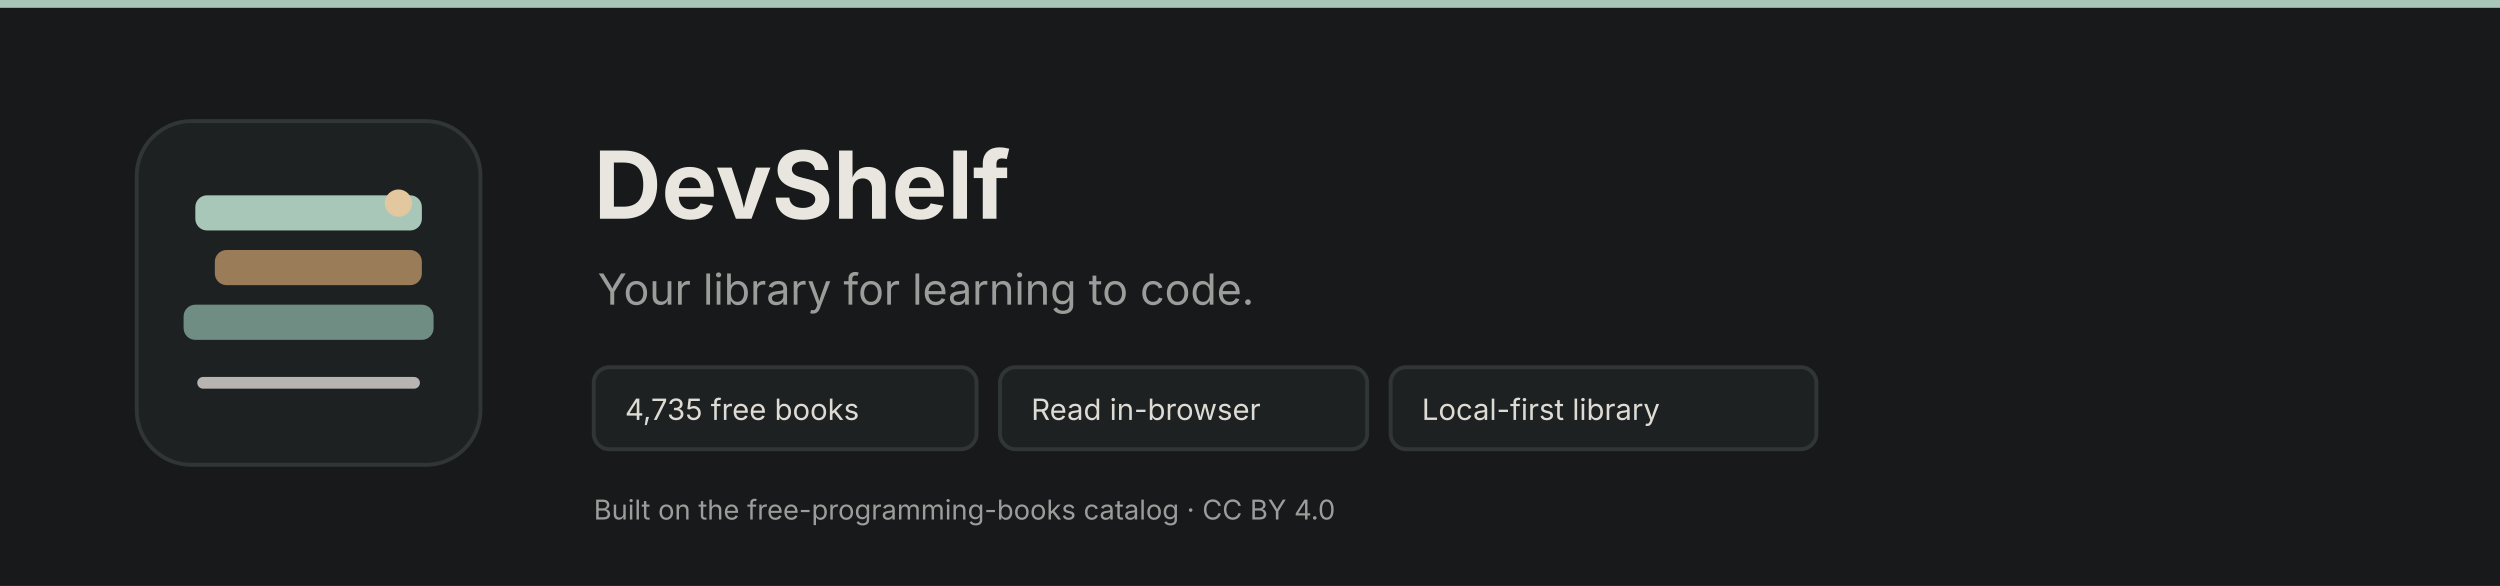
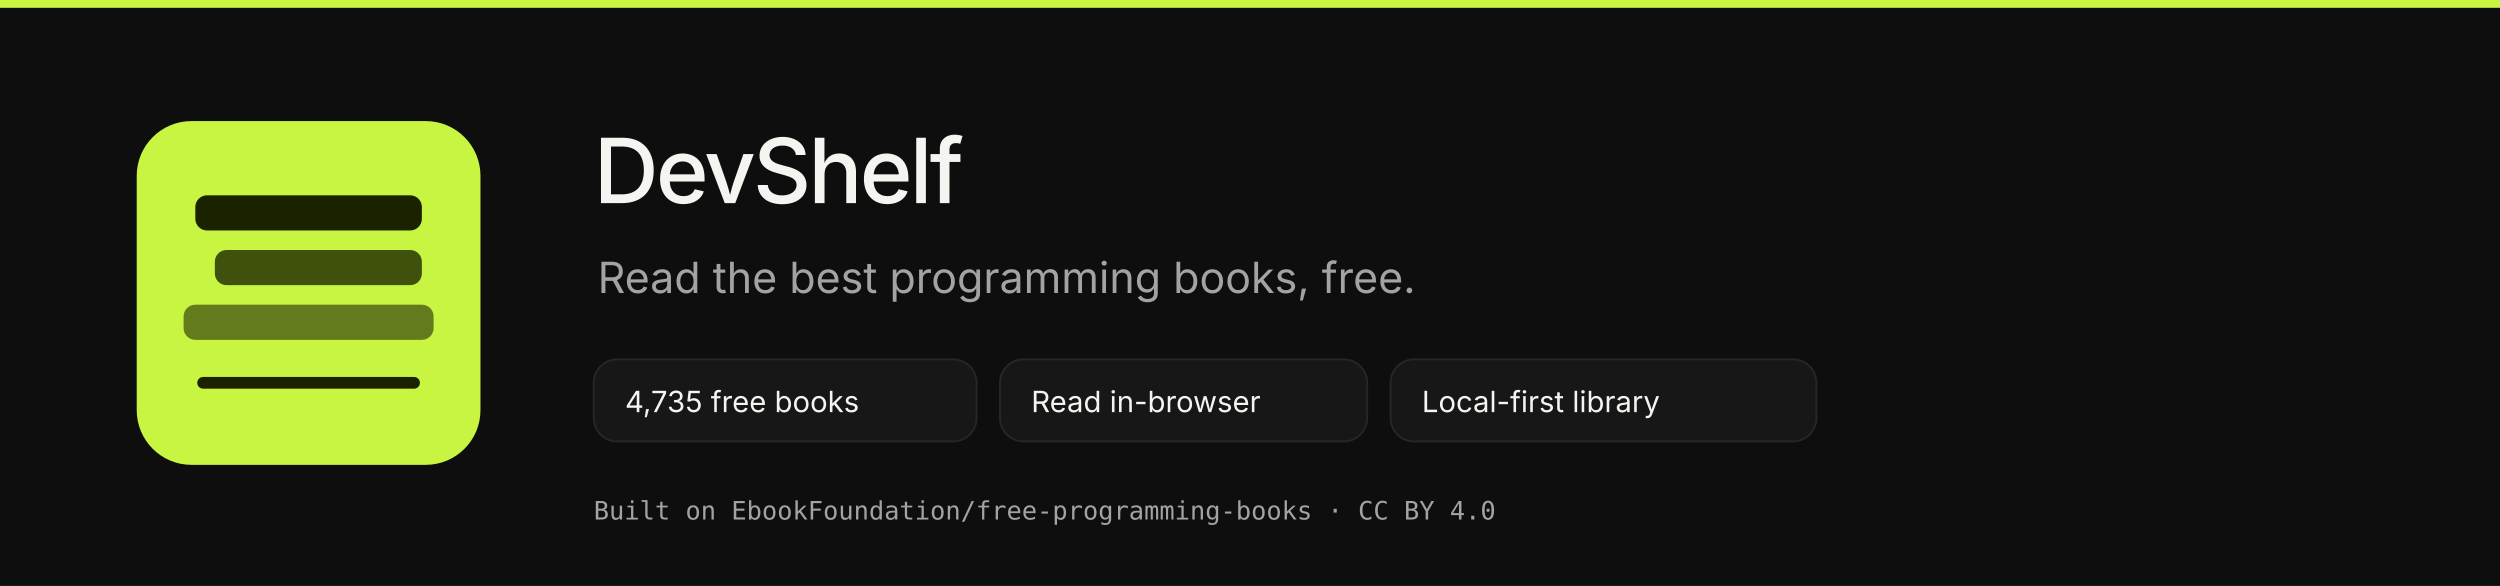
- <svg xmlns="http://www.w3.org/2000/svg" width="1280" height="300" viewBox="0 0 1280 300" role="img" aria-label="DevShelf — your library for learning to code">
-   <rect width="1280" height="300" fill="#17191a" />
-   <rect width="1280" height="4" fill="#a8c7b9" />
+ <svg xmlns="http://www.w3.org/2000/svg" width="1280" height="300" viewBox="0 0 1280 300" role="img" aria-label="DevShelf — read the best programming books, free">
+   <rect width="1280" height="300" fill="#0e0e0e" />
+   <rect width="1280" height="4" fill="#c8f542" />
  <g transform="translate(70 62)">
-     <rect width="176" height="176" rx="28" fill="#1e2122" stroke="#303536" stroke-width="2" />
-     <rect x="30" y="38" width="116" height="18" rx="6" fill="#a8c7b9" />
-     <rect x="40" y="66" width="106" height="18" rx="6" fill="#9a7c58" />
-     <rect x="24" y="94" width="128" height="18" rx="6" fill="#6f8d82" />
-     <path d="M34 134h108" stroke="#e9e6e0" stroke-width="6" stroke-linecap="round" opacity="0.75" />
-     <circle cx="134" cy="42" r="7" fill="#e2c79f" />
+     <rect width="176" height="176" rx="28" fill="#c8f542" />
+     <rect x="30" y="38" width="116" height="18" rx="6" fill="#1a2200" />
+     <rect x="40" y="66" width="106" height="18" rx="6" fill="#1a2200" opacity="0.78" />
+     <rect x="24" y="94" width="128" height="18" rx="6" fill="#1a2200" opacity="0.58" />
+     <path d="M34 134h108" stroke="#1a2200" stroke-width="6" stroke-linecap="round" />
  </g>
-   <text x="304" y="112" font-family="Inter, system-ui, sans-serif" font-size="48" font-weight="700" fill="#e9e6e0">DevShelf</text>
-   <text x="306" y="156" font-family="Inter, system-ui, sans-serif" font-size="22" fill="#9a9d99">Your library for learning to code.</text>
-   <g font-family="Inter, system-ui, sans-serif" font-size="15" fill="#dedbd4">
-     <rect x="304" y="188" width="196" height="42" rx="8" fill="#1e2122" stroke="#303536" stroke-width="2" />
-     <text x="320" y="215">4,735 free books</text>
-     <rect x="512" y="188" width="188" height="42" rx="8" fill="#1e2122" stroke="#303536" stroke-width="2" />
-     <text x="528" y="215">Read in-browser</text>
-     <rect x="712" y="188" width="218" height="42" rx="8" fill="#1e2122" stroke="#303536" stroke-width="2" />
-     <text x="728" y="215">Local-first library</text>
+   <text x="304" y="104" font-family="Geist, Inter, system-ui, sans-serif" font-size="46" font-weight="500" letter-spacing="-1.4" fill="#f4f4f0">DevShelf</text>
+   <text x="306" y="150" font-family="Geist, Inter, system-ui, sans-serif" font-size="22" fill="#a3a3a3">Read the best programming books, free.</text>
+   <g font-family="Geist, Inter, system-ui, sans-serif" font-size="15" fill="#f4f4f0">
+     <rect x="304" y="184" width="196" height="42" rx="12" fill="#171717" stroke="#262626" stroke-width="1" />
+     <text x="320" y="211">4,735 free books</text>
+     <rect x="512" y="184" width="188" height="42" rx="12" fill="#171717" stroke="#262626" stroke-width="1" />
+     <text x="528" y="211">Read in-browser</text>
+     <rect x="712" y="184" width="218" height="42" rx="12" fill="#171717" stroke="#262626" stroke-width="1" />
+     <text x="728" y="211">Local-first library</text>
  </g>
-   <text x="304" y="266" font-family="Inter, system-ui, sans-serif" font-size="14" fill="#9a9d99">Built on the free-programming-books catalog · CC BY 4.0</text>
+   <text x="304" y="266" font-family="Geist Mono, ui-monospace, monospace" font-size="13" fill="#a3a3a3">Built on EbookFoundation/free-programming-books · CC BY 4.0</text>
</svg>
